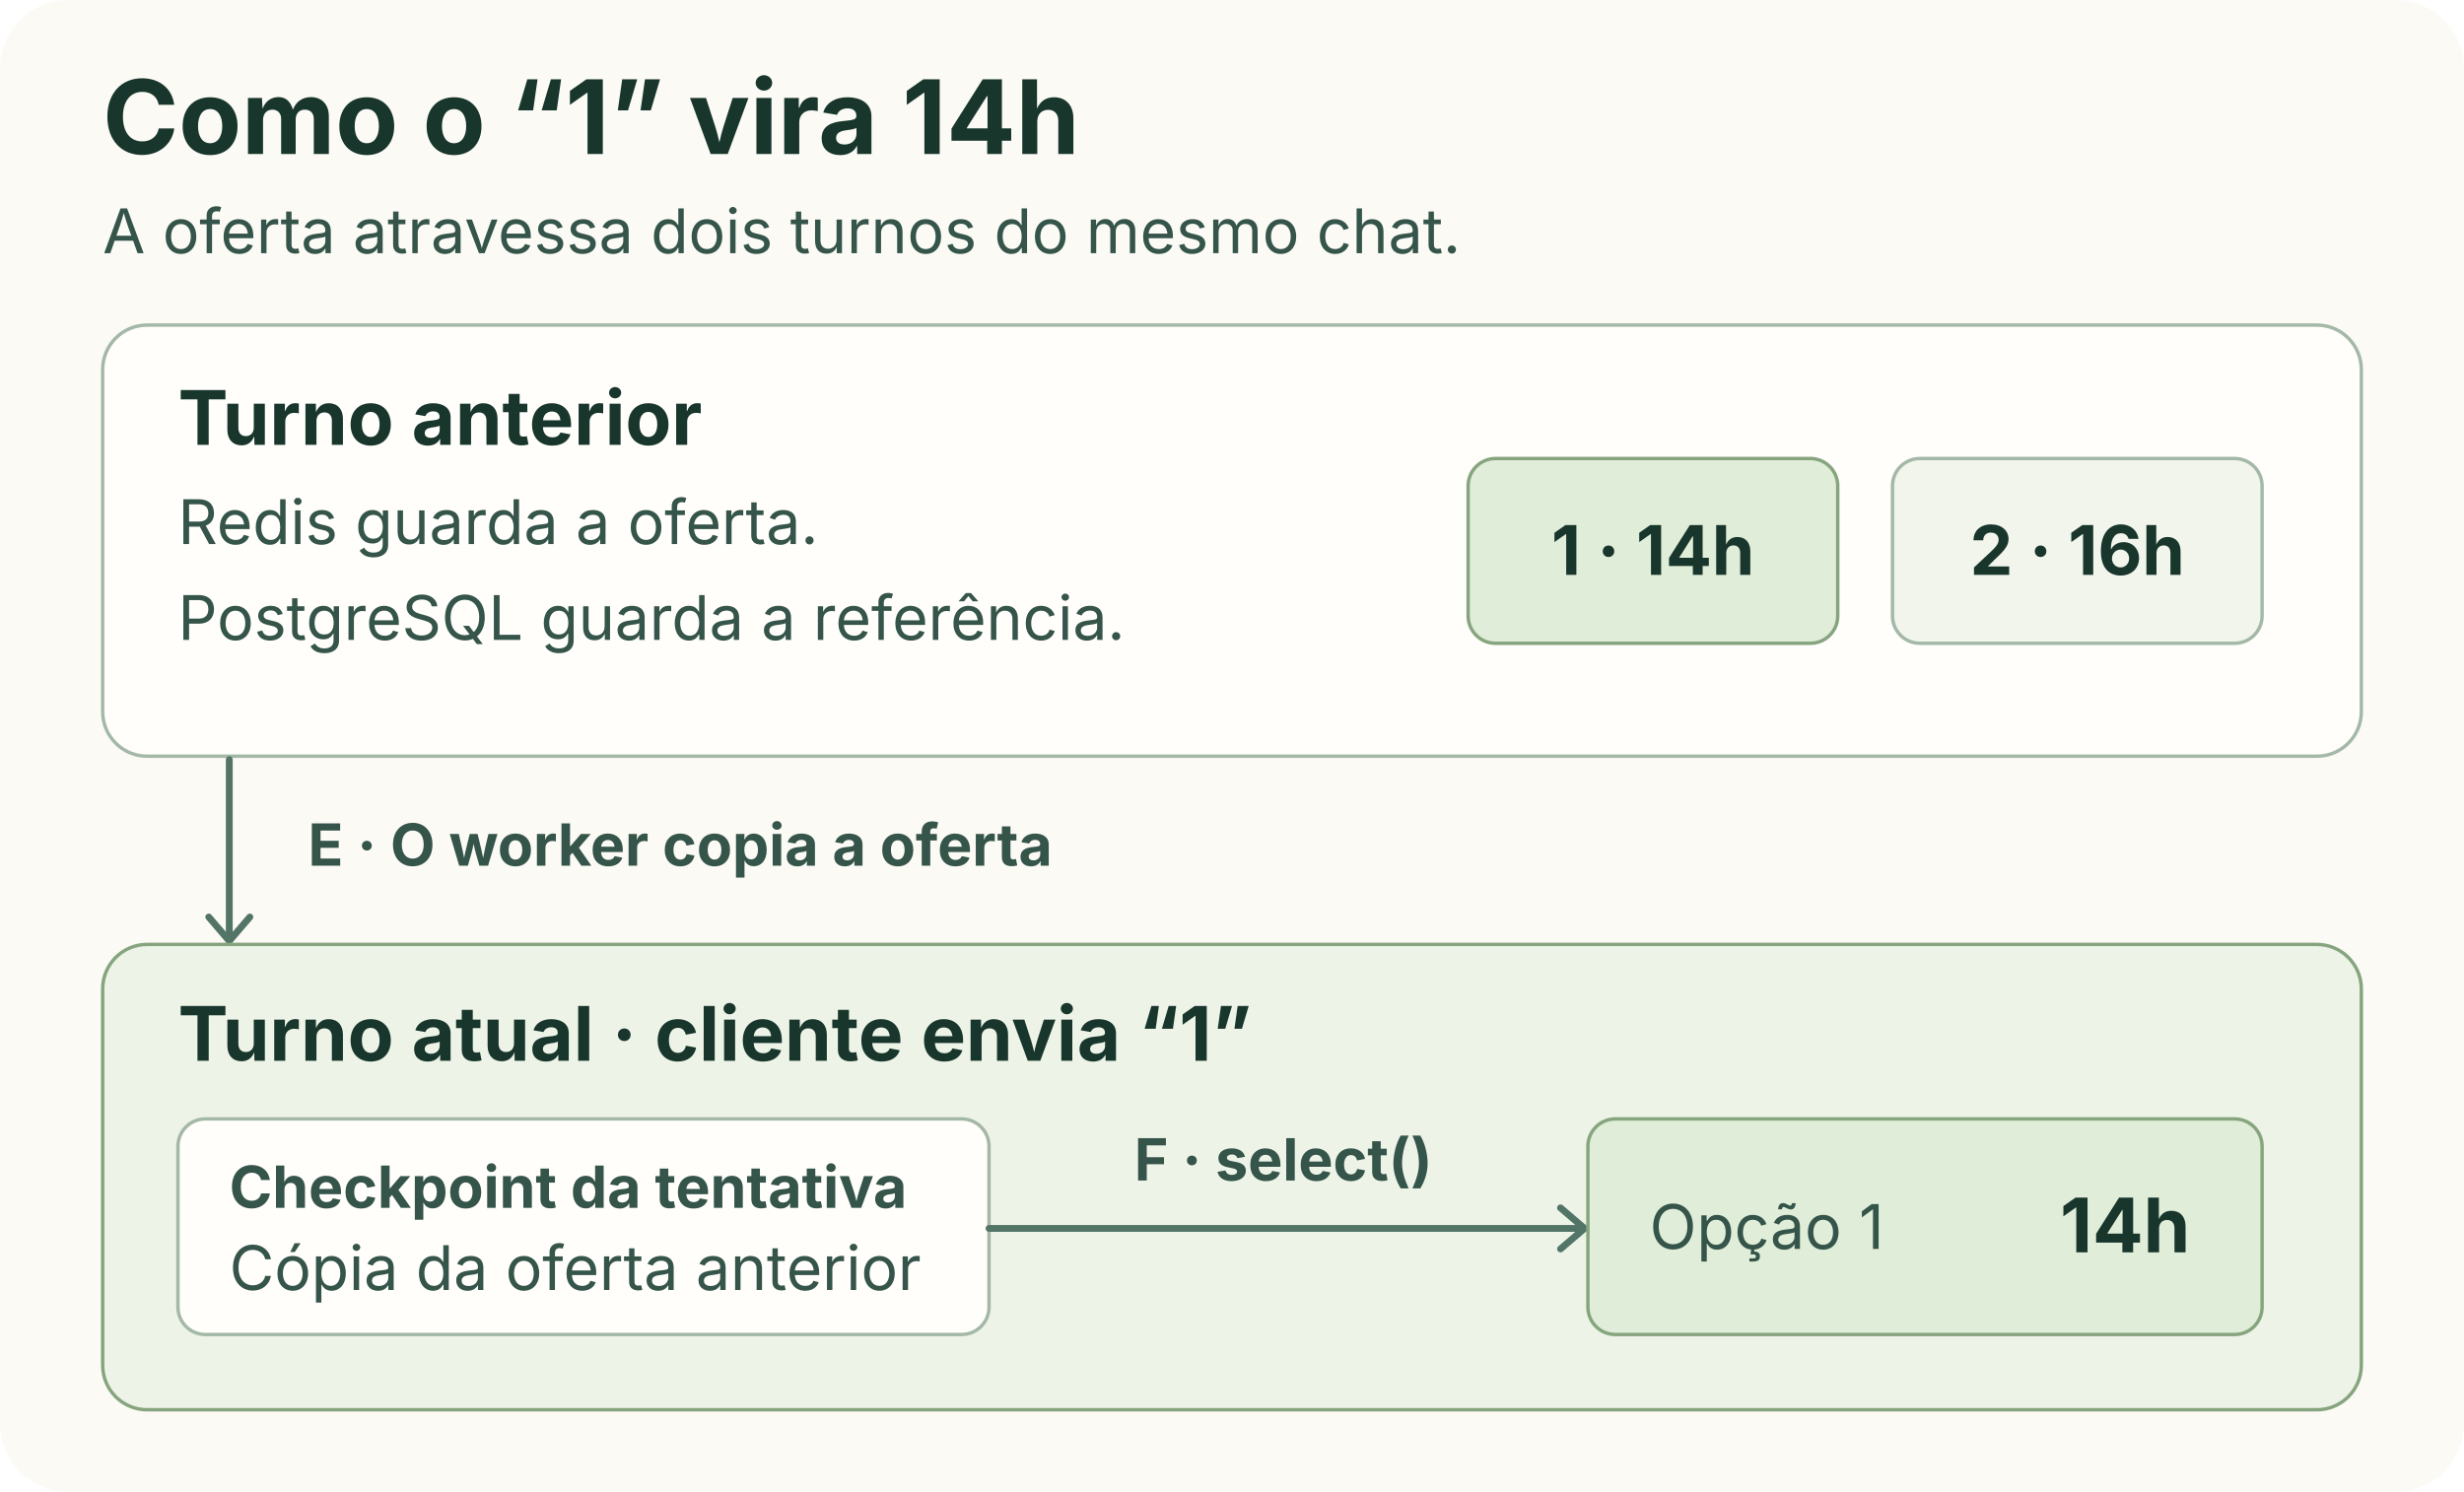
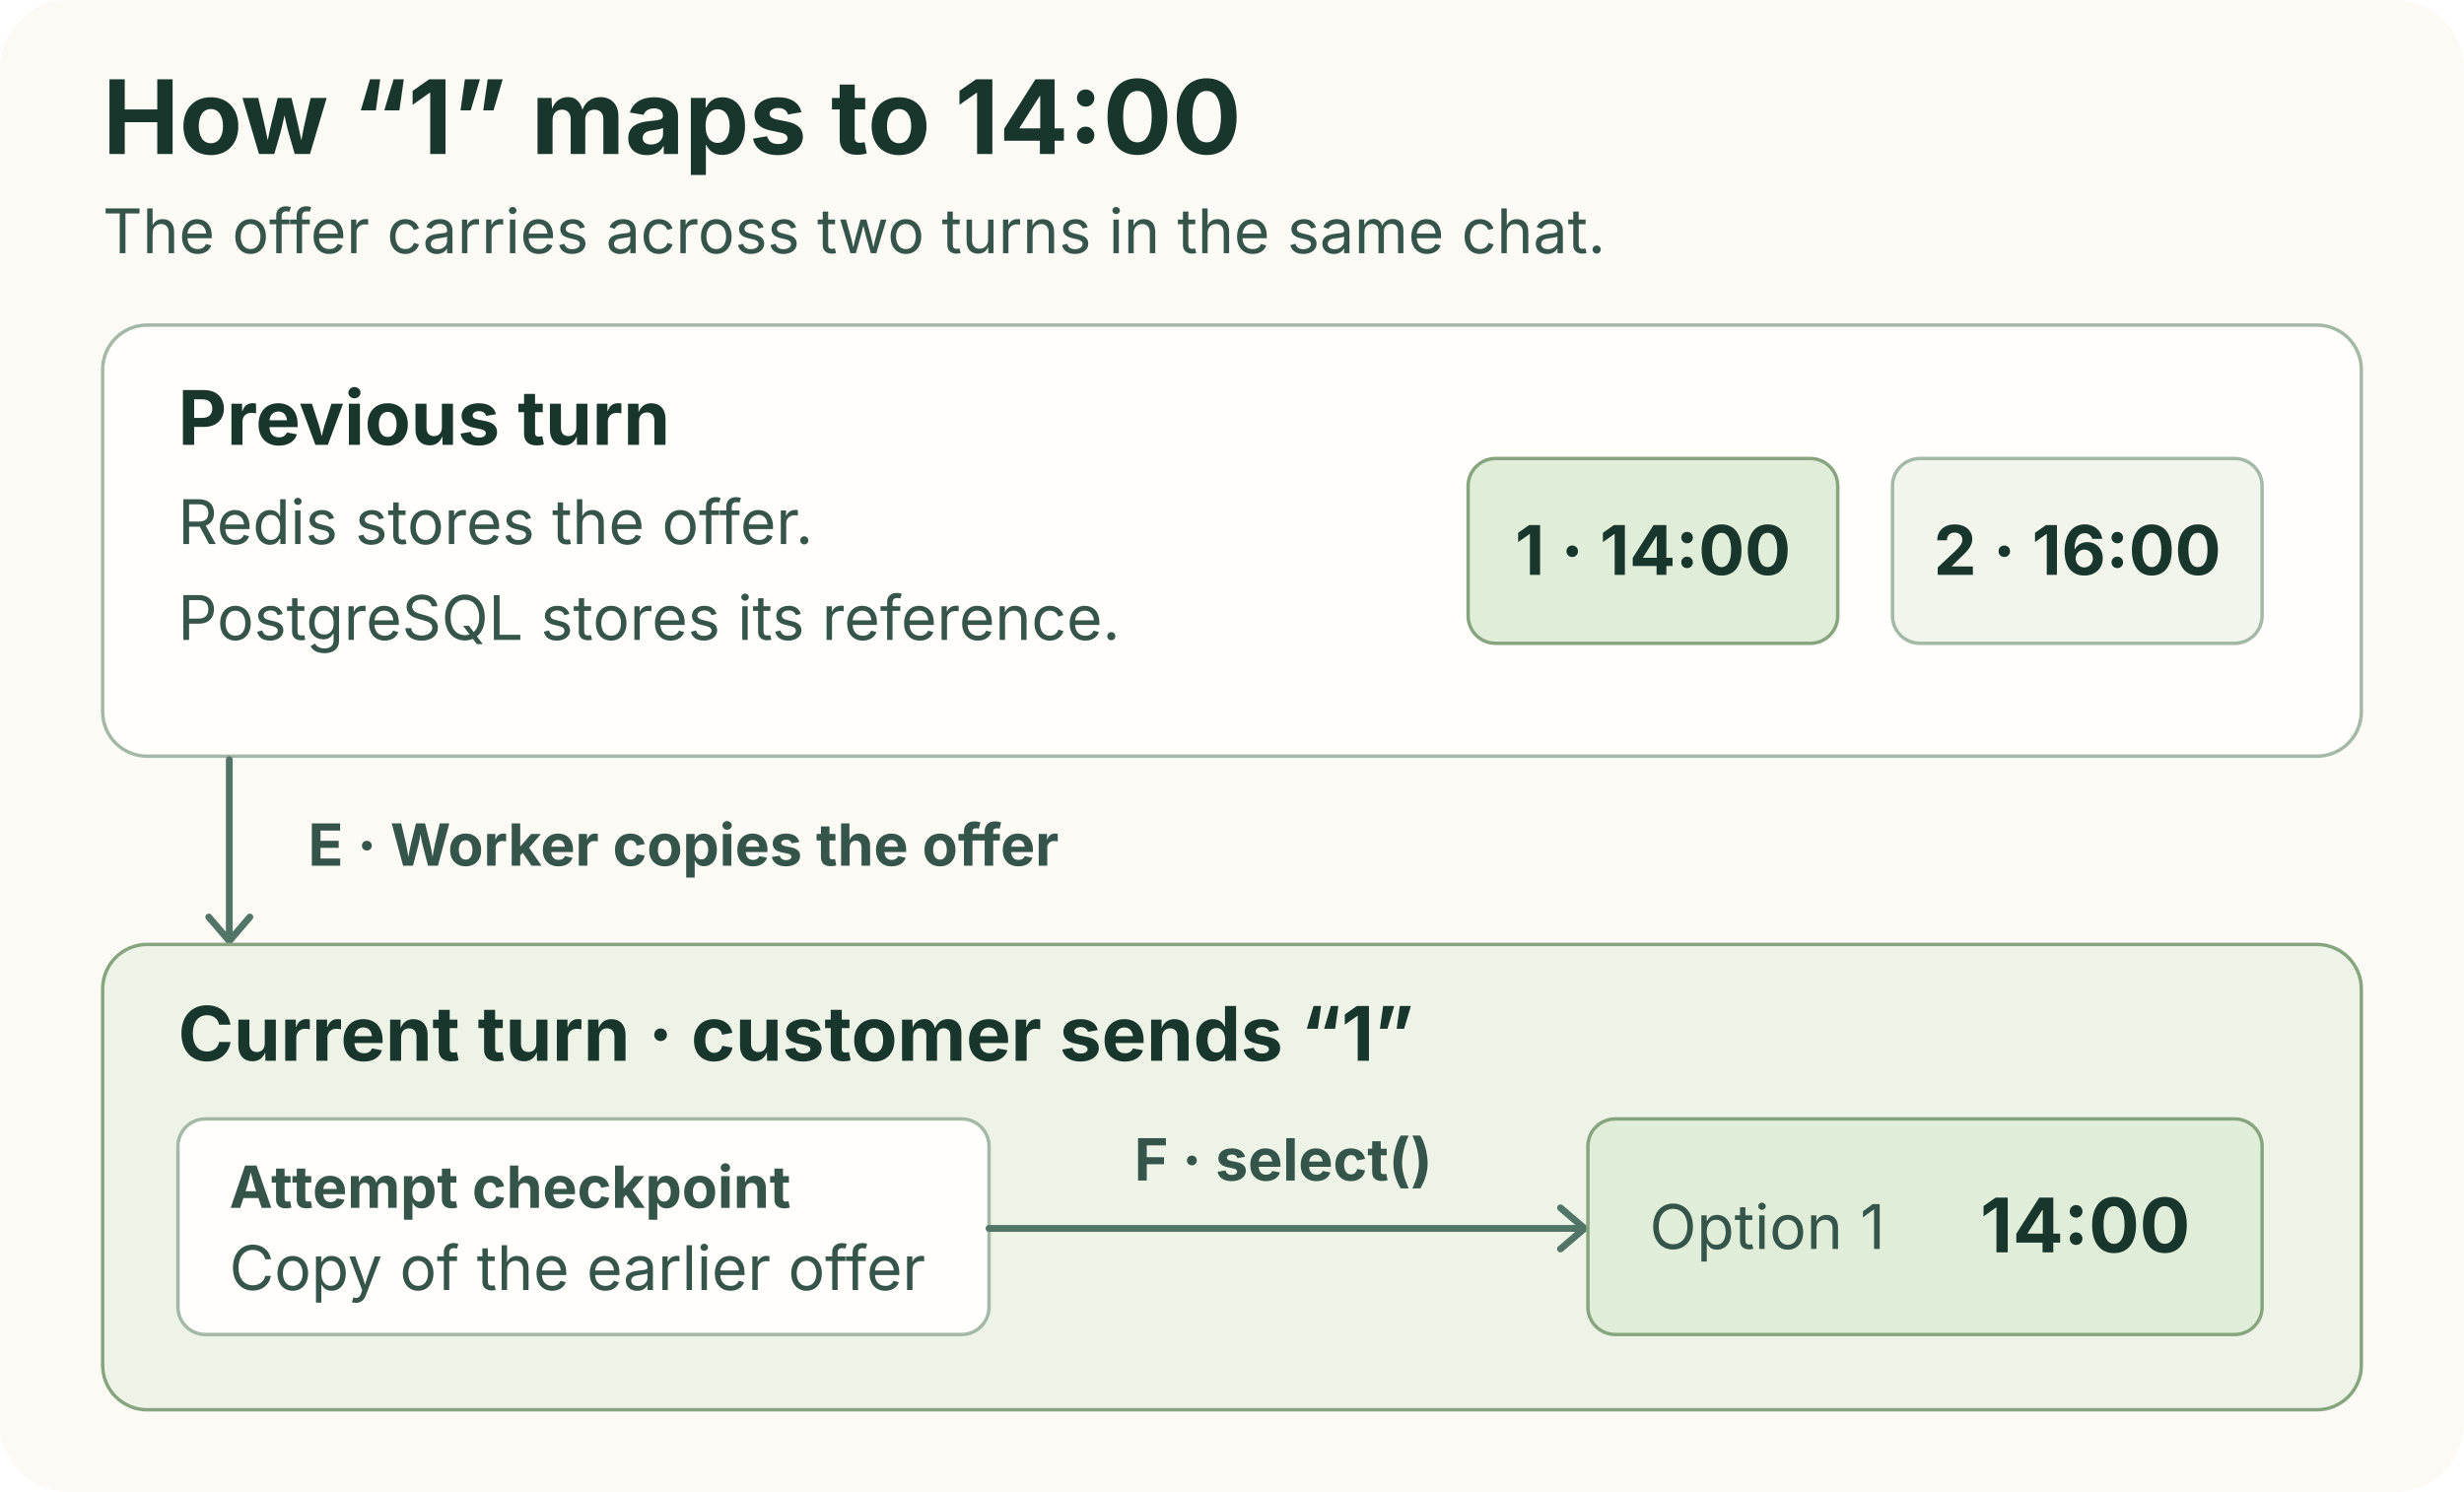
- <svg xmlns="http://www.w3.org/2000/svg" width="720" height="436" viewBox="0 0 720 436" role="img" aria-labelledby="title desc">
+ <svg xmlns="http://www.w3.org/2000/svg" width="720" height="436" viewBox="0 0 720 436" role="img" xml:lang="en" aria-labelledby="title desc">
  <style>
    text { font-family: Inter, Arial, sans-serif; fill: #19362d; }
    .title { font-size: 30px; font-weight: 700; }
    .heading { font-size: 22px; font-weight: 700; }
    .body { font-size: 18px; fill: #35544a; }
    .option { font-size: 20px; font-weight: 700; }
    .arrow-label { font-size: 17px; font-weight: 700; fill: #35544a; }
    .arrow { fill: none; stroke: #537568; stroke-width: 2; stroke-linecap: round; stroke-linejoin: round; }
  </style>
  <rect width="720" height="436" rx="20" fill="#fbfaf5" />
-   <text class="title" x="30" y="45">Como o “1” vira 14h</text>
-   <text class="body" x="30" y="74">A oferta atravessa dois turnos do mesmo chat.</text>
+   <text class="title" x="30" y="45">How “1” maps to 14:00</text>
+   <text class="body" x="30" y="74">The offer carries across two turns in the same chat.</text>
  <rect x="30" y="95" width="660" height="126" rx="13" fill="#fffefa" stroke="#a4b8a8" />
-   <text class="heading" x="52" y="130">Turno anterior</text>
-   <text class="body" x="52" y="159">Redis guarda a oferta.</text>
-   <text class="body" x="52" y="187">PostgreSQL guarda a referência.</text>
+   <text class="heading" x="52" y="130">Previous turn</text>
+   <text class="body" x="52" y="159">Redis stores the offer.</text>
+   <text class="body" x="52" y="187">PostgreSQL stores its reference.</text>
  <rect x="429" y="134" width="108" height="54" rx="8" fill="#e0edd8" stroke="#86a57e" />
-   <text class="option" x="483" y="168" text-anchor="middle">1 · 14h</text>
+   <text class="option" x="483" y="168" text-anchor="middle">1 · 14:00</text>
  <rect x="553" y="134" width="108" height="54" rx="8" fill="#f1f5ec" stroke="#a4b8a8" />
-   <text class="option" x="607" y="168" text-anchor="middle">2 · 16h</text>
+   <text class="option" x="607" y="168" text-anchor="middle">2 · 16:00</text>
  <path class="arrow" d="M67 222v53m-6-7 6 7 6-7" />
-   <text class="arrow-label" x="90" y="253">E · O worker copia a oferta</text>
+   <text class="arrow-label" x="90" y="253">E · Worker copies the offer</text>
  <rect x="30" y="276" width="660" height="136" rx="13" fill="#edf3e7" stroke="#86a57e" />
-   <text class="heading" x="52" y="310">Turno atual · cliente envia “1”</text>
+   <text class="heading" x="52" y="310">Current turn · customer sends “1”</text>
  <rect x="52" y="327" width="237" height="63" rx="8" fill="#fffefa" stroke="#a4b8a8" />
-   <text class="arrow-label" x="67" y="353">Checkpoint da tentativa</text>
-   <text class="body" x="67" y="377">Cópia da oferta anterior</text>
+   <text class="arrow-label" x="67" y="353">Attempt checkpoint</text>
+   <text class="body" x="67" y="377">Copy of the earlier offer</text>
  <path class="arrow" d="M289 359h174m-7-6 7 6-7 6" />
  <text class="arrow-label" x="375" y="345" text-anchor="middle">F · select()</text>
  <rect x="464" y="327" width="197" height="63" rx="8" fill="#e0edd8" stroke="#86a57e" />
-   <text class="body" x="482" y="365">Opção 1</text>
-   <text class="heading" x="640" y="366" text-anchor="end">14h</text>
+   <text class="body" x="482" y="365">Option 1</text>
+   <text class="heading" x="640" y="366" text-anchor="end">14:00</text>
</svg>
